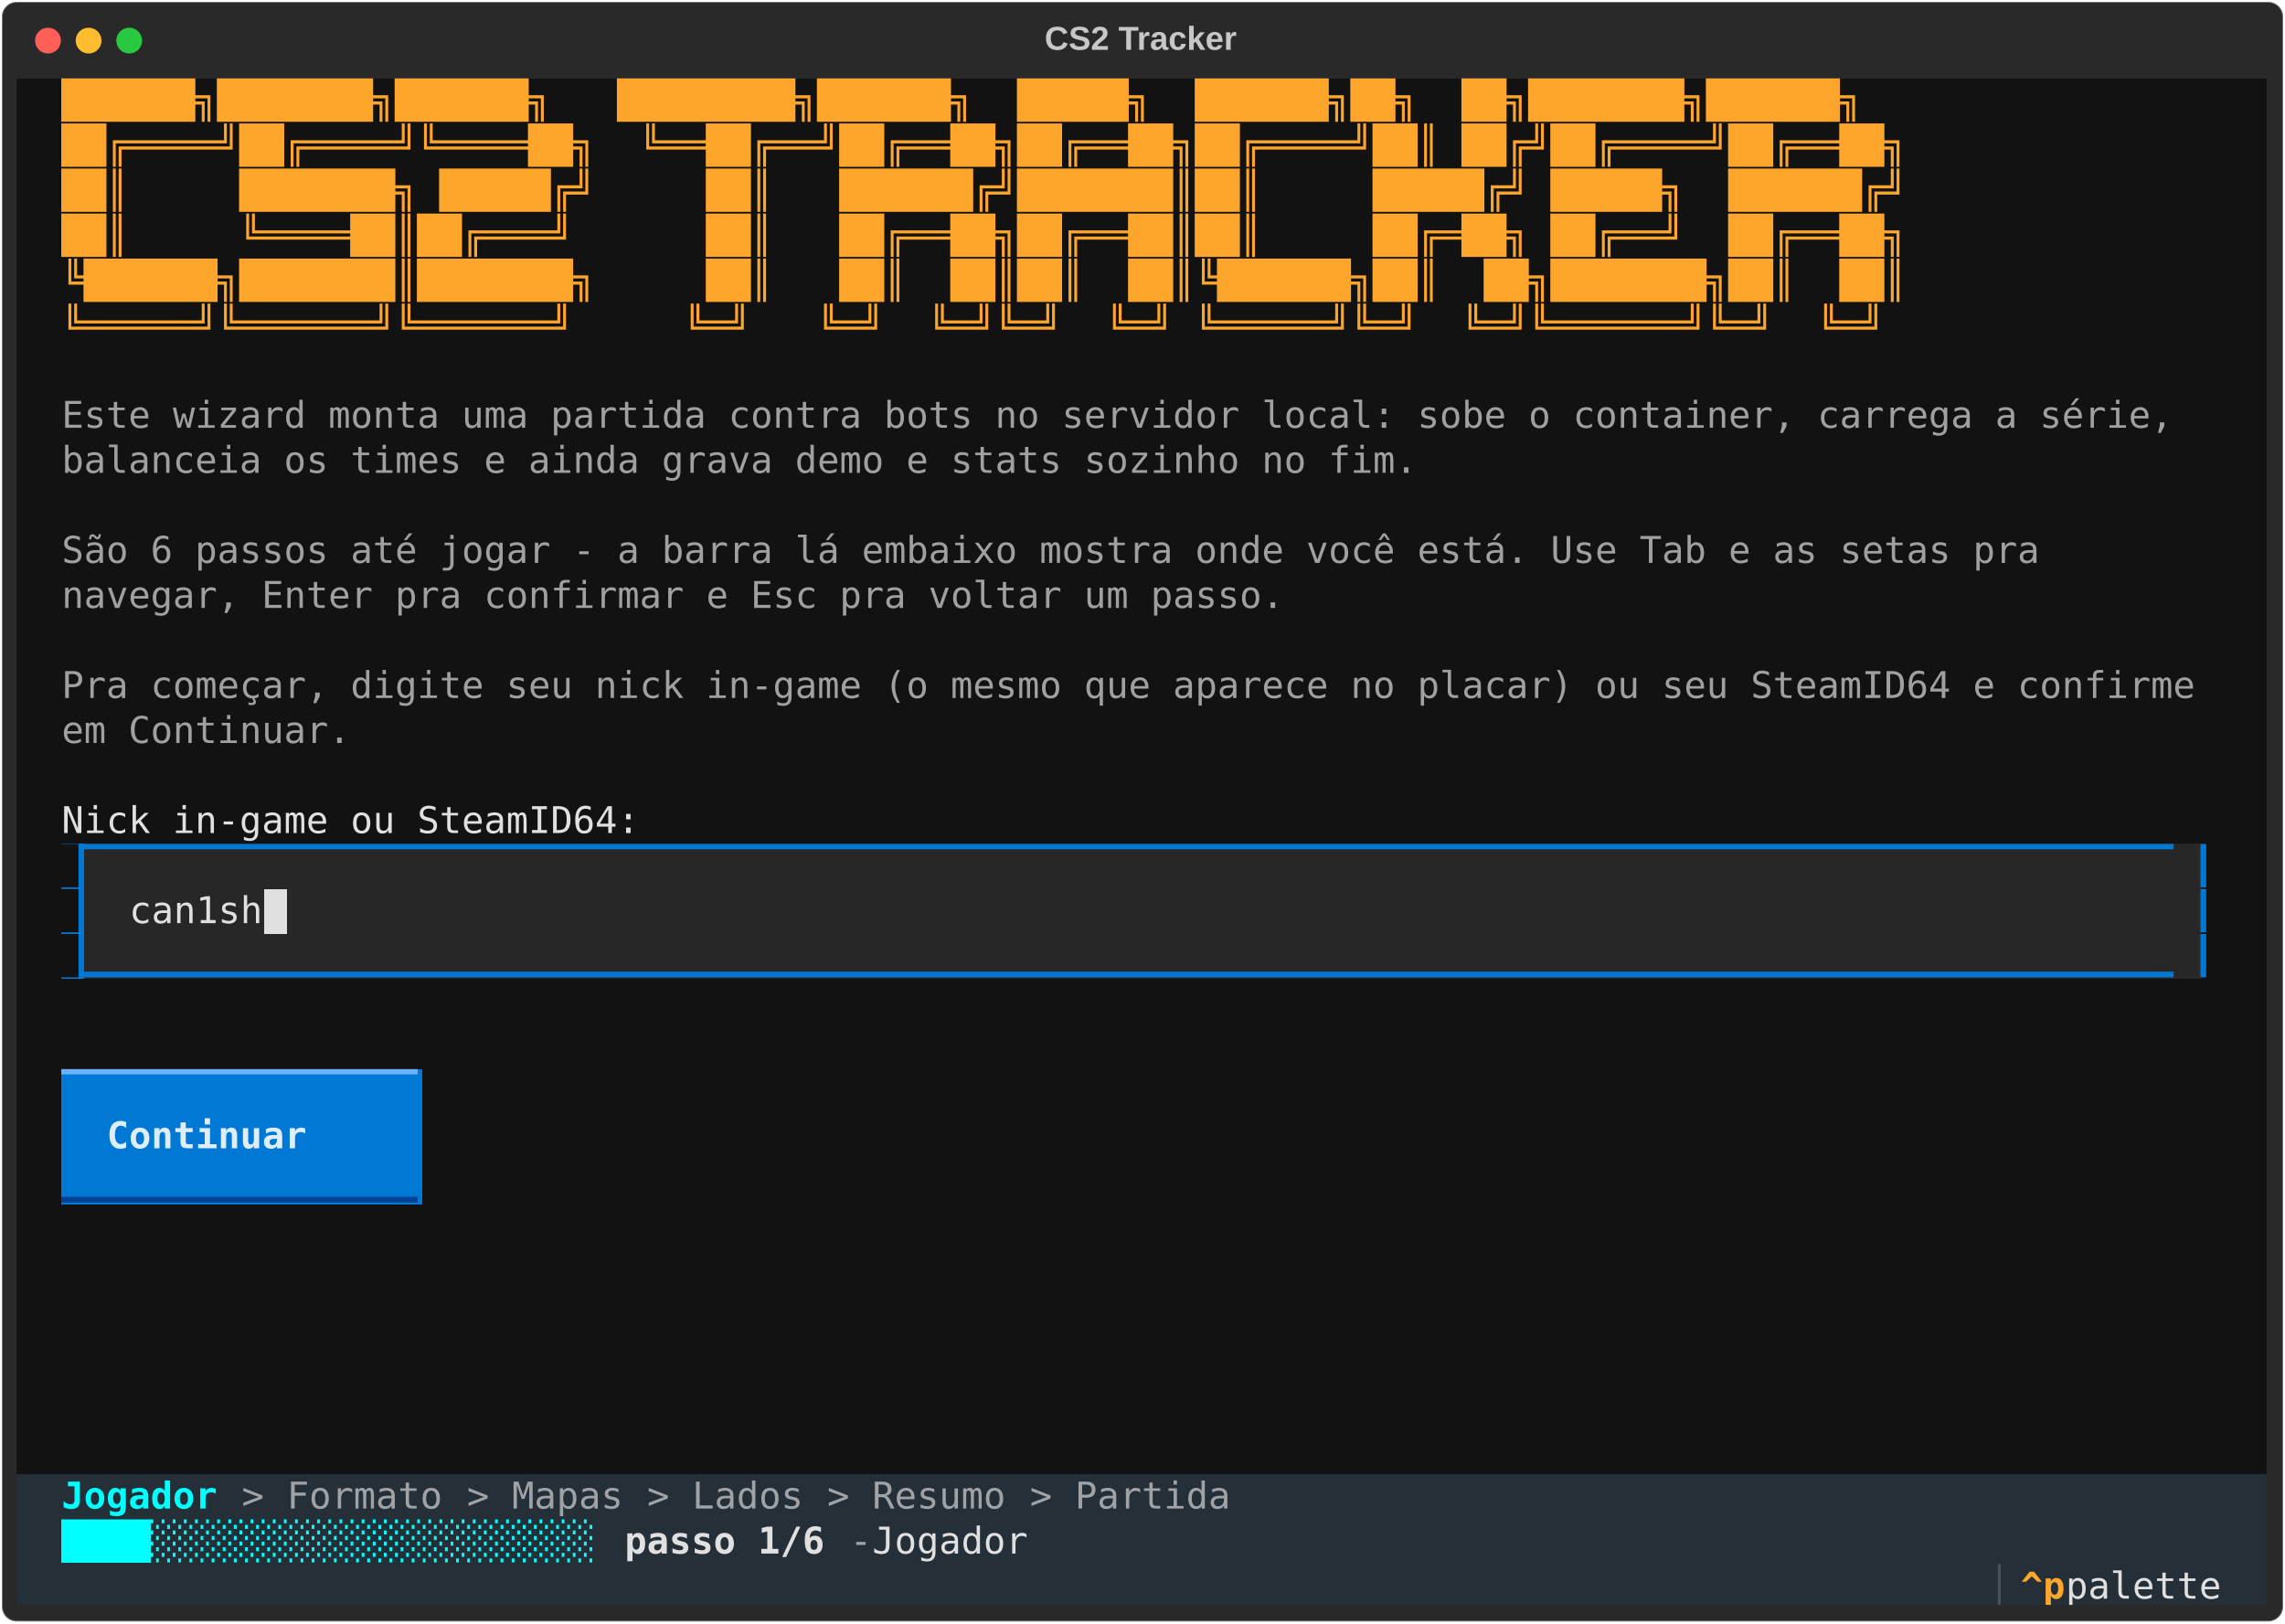
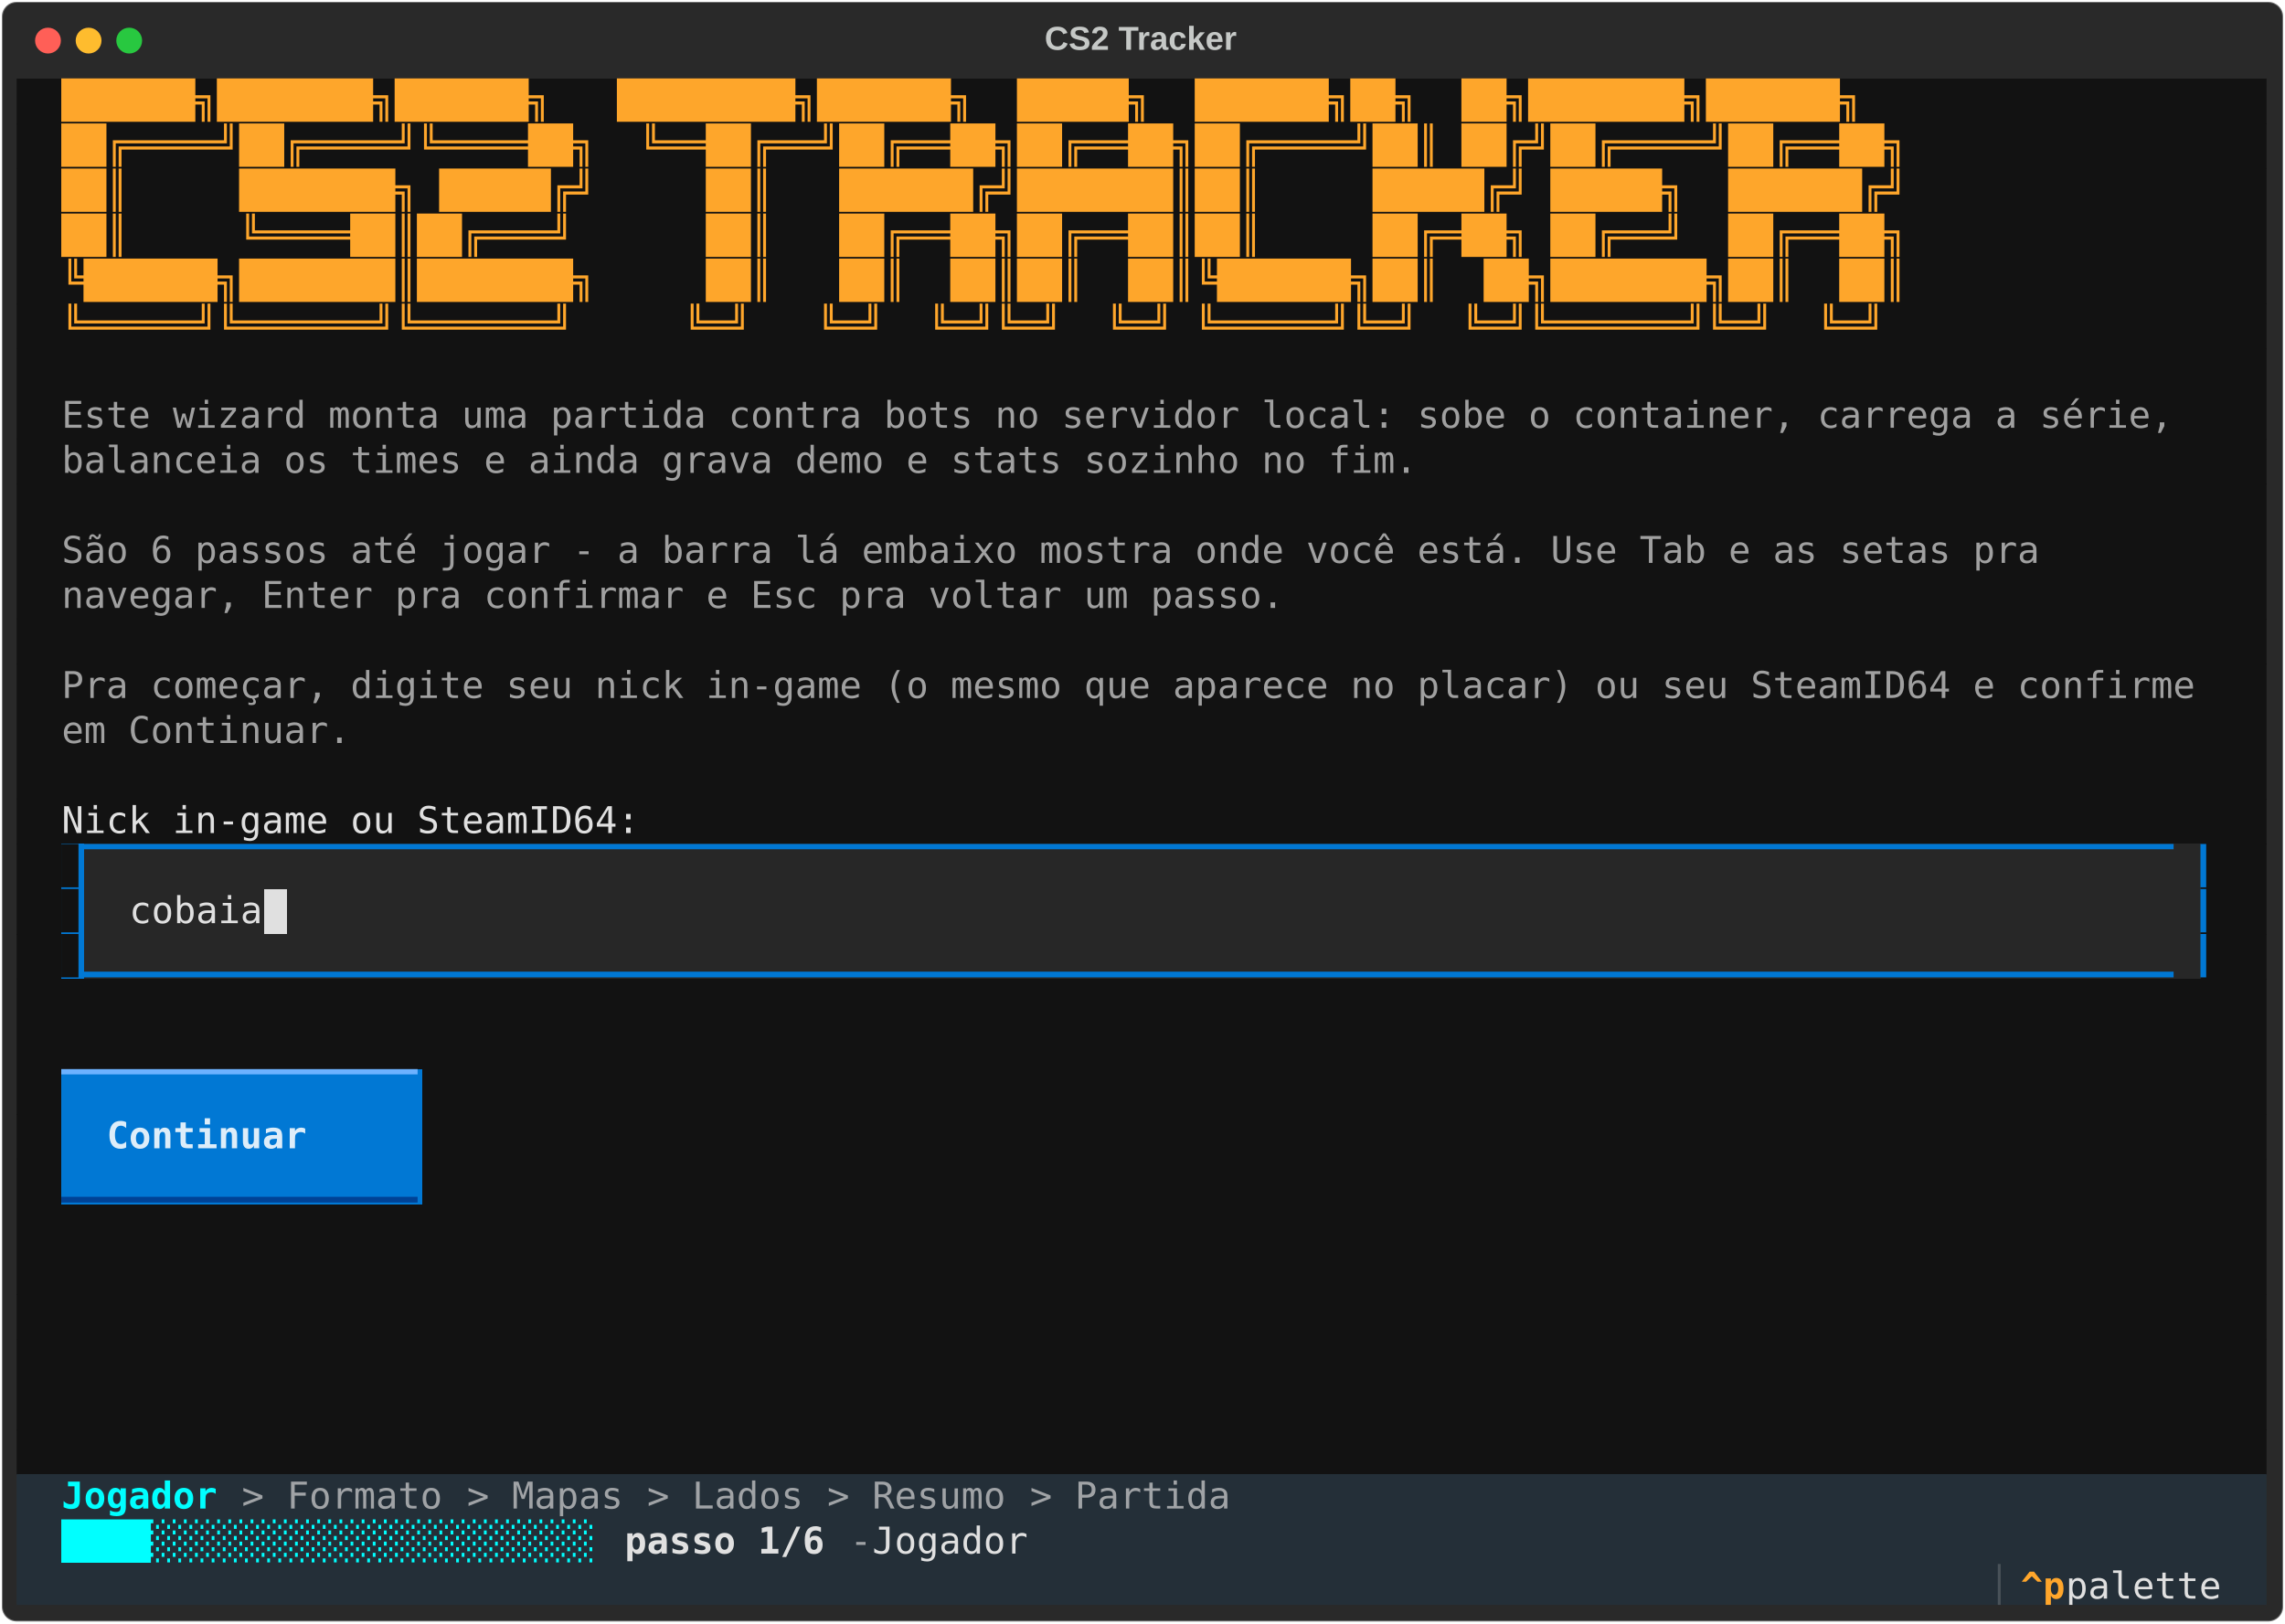
<svg xmlns="http://www.w3.org/2000/svg" class="rich-terminal" viewBox="0 0 1238 879.6">
  <style>

    @font-face {
        font-family: "Fira Code";
        src: local("FiraCode-Regular"),
                url("https://cdnjs.cloudflare.com/ajax/libs/firacode/6.2.0/woff2/FiraCode-Regular.woff2") format("woff2"),
                url("https://cdnjs.cloudflare.com/ajax/libs/firacode/6.2.0/woff/FiraCode-Regular.woff") format("woff");
        font-style: normal;
        font-weight: 400;
    }
    @font-face {
        font-family: "Fira Code";
        src: local("FiraCode-Bold"),
                url("https://cdnjs.cloudflare.com/ajax/libs/firacode/6.2.0/woff2/FiraCode-Bold.woff2") format("woff2"),
                url("https://cdnjs.cloudflare.com/ajax/libs/firacode/6.2.0/woff/FiraCode-Bold.woff") format("woff");
        font-style: bold;
        font-weight: 700;
    }

    .terminal-01-jogador-matrix {
        font-family: Fira Code, monospace;
        font-size: 20px;
        line-height: 24.4px;
        font-variant-east-asian: full-width;
    }

    .terminal-01-jogador-title {
        font-size: 18px;
        font-weight: bold;
        font-family: arial;
    }

    .terminal-01-jogador-r1 { fill: #c5c8c6 }
.terminal-01-jogador-r2 { fill: #fea62b;font-weight: bold }
.terminal-01-jogador-r3 { fill: #a0a0a0 }
.terminal-01-jogador-r4 { fill: #e0e0e0 }
.terminal-01-jogador-r5 { fill: #121212 }
.terminal-01-jogador-r6 { fill: #0178d4 }
.terminal-01-jogador-r7 { fill: #ff0000 }
.terminal-01-jogador-r8 { fill: #6db2ff }
.terminal-01-jogador-r9 { fill: #ddedf9;font-weight: bold }
.terminal-01-jogador-r10 { fill: #004295 }
.terminal-01-jogador-r11 { fill: #00ffff;font-weight: bold }
.terminal-01-jogador-r12 { fill: #a0a3a6 }
.terminal-01-jogador-r13 { fill: #00ffff }
.terminal-01-jogador-r14 { fill: #e0e0e0;font-weight: bold }
.terminal-01-jogador-r15 { fill: #495259 }
.terminal-01-jogador-r16 { fill: #ffa62b;font-weight: bold }
    </style>
  <defs>
    <clipPath id="terminal-01-jogador-clip-terminal">
      <rect x="0" y="0" width="1219.0" height="828.6" />
    </clipPath>
    <clipPath id="terminal-01-jogador-line-0">
      <rect x="0" y="1.5" width="1220" height="24.65" />
    </clipPath>
    <clipPath id="terminal-01-jogador-line-1">
      <rect x="0" y="25.9" width="1220" height="24.65" />
    </clipPath>
    <clipPath id="terminal-01-jogador-line-2">
      <rect x="0" y="50.3" width="1220" height="24.65" />
    </clipPath>
    <clipPath id="terminal-01-jogador-line-3">
      <rect x="0" y="74.7" width="1220" height="24.65" />
    </clipPath>
    <clipPath id="terminal-01-jogador-line-4">
      <rect x="0" y="99.1" width="1220" height="24.65" />
    </clipPath>
    <clipPath id="terminal-01-jogador-line-5">
      <rect x="0" y="123.5" width="1220" height="24.65" />
    </clipPath>
    <clipPath id="terminal-01-jogador-line-6">
      <rect x="0" y="147.9" width="1220" height="24.65" />
    </clipPath>
    <clipPath id="terminal-01-jogador-line-7">
      <rect x="0" y="172.3" width="1220" height="24.65" />
    </clipPath>
    <clipPath id="terminal-01-jogador-line-8">
      <rect x="0" y="196.7" width="1220" height="24.65" />
    </clipPath>
    <clipPath id="terminal-01-jogador-line-9">
      <rect x="0" y="221.1" width="1220" height="24.65" />
    </clipPath>
    <clipPath id="terminal-01-jogador-line-10">
      <rect x="0" y="245.5" width="1220" height="24.65" />
    </clipPath>
    <clipPath id="terminal-01-jogador-line-11">
      <rect x="0" y="269.9" width="1220" height="24.65" />
    </clipPath>
    <clipPath id="terminal-01-jogador-line-12">
      <rect x="0" y="294.3" width="1220" height="24.65" />
    </clipPath>
    <clipPath id="terminal-01-jogador-line-13">
      <rect x="0" y="318.7" width="1220" height="24.65" />
    </clipPath>
    <clipPath id="terminal-01-jogador-line-14">
      <rect x="0" y="343.1" width="1220" height="24.65" />
    </clipPath>
    <clipPath id="terminal-01-jogador-line-15">
      <rect x="0" y="367.5" width="1220" height="24.65" />
    </clipPath>
    <clipPath id="terminal-01-jogador-line-16">
      <rect x="0" y="391.9" width="1220" height="24.65" />
    </clipPath>
    <clipPath id="terminal-01-jogador-line-17">
      <rect x="0" y="416.3" width="1220" height="24.65" />
    </clipPath>
    <clipPath id="terminal-01-jogador-line-18">
      <rect x="0" y="440.7" width="1220" height="24.65" />
    </clipPath>
    <clipPath id="terminal-01-jogador-line-19">
      <rect x="0" y="465.1" width="1220" height="24.65" />
    </clipPath>
    <clipPath id="terminal-01-jogador-line-20">
      <rect x="0" y="489.5" width="1220" height="24.65" />
    </clipPath>
    <clipPath id="terminal-01-jogador-line-21">
      <rect x="0" y="513.9" width="1220" height="24.65" />
    </clipPath>
    <clipPath id="terminal-01-jogador-line-22">
      <rect x="0" y="538.3" width="1220" height="24.65" />
    </clipPath>
    <clipPath id="terminal-01-jogador-line-23">
      <rect x="0" y="562.7" width="1220" height="24.65" />
    </clipPath>
    <clipPath id="terminal-01-jogador-line-24">
      <rect x="0" y="587.1" width="1220" height="24.65" />
    </clipPath>
    <clipPath id="terminal-01-jogador-line-25">
      <rect x="0" y="611.5" width="1220" height="24.65" />
    </clipPath>
    <clipPath id="terminal-01-jogador-line-26">
      <rect x="0" y="635.9" width="1220" height="24.65" />
    </clipPath>
    <clipPath id="terminal-01-jogador-line-27">
      <rect x="0" y="660.3" width="1220" height="24.65" />
    </clipPath>
    <clipPath id="terminal-01-jogador-line-28">
      <rect x="0" y="684.7" width="1220" height="24.65" />
    </clipPath>
    <clipPath id="terminal-01-jogador-line-29">
      <rect x="0" y="709.1" width="1220" height="24.65" />
    </clipPath>
    <clipPath id="terminal-01-jogador-line-30">
      <rect x="0" y="733.5" width="1220" height="24.65" />
    </clipPath>
    <clipPath id="terminal-01-jogador-line-31">
      <rect x="0" y="757.9" width="1220" height="24.65" />
    </clipPath>
    <clipPath id="terminal-01-jogador-line-32">
      <rect x="0" y="782.3" width="1220" height="24.65" />
    </clipPath>
  </defs>
  <rect fill="#292929" stroke="rgba(255,255,255,0.35)" stroke-width="1" x="1" y="1" width="1236" height="877.6" rx="8" />
  <text class="terminal-01-jogador-title" fill="#c5c8c6" text-anchor="middle" x="618" y="27">CS2 Tracker</text>
  <g transform="translate(26,22)">
    <circle cx="0" cy="0" r="7" fill="#ff5f57" />
    <circle cx="22" cy="0" r="7" fill="#febc2e" />
    <circle cx="44" cy="0" r="7" fill="#28c840" />
  </g>
  <g transform="translate(9, 41)" clip-path="url(#terminal-01-jogador-clip-terminal)">
    <rect fill="#121212" x="0" y="1.5" width="24.4" height="24.65" shape-rendering="crispEdges" />
    <rect fill="#121212" x="24.4" y="1.5" width="1012.6" height="24.65" shape-rendering="crispEdges" />
    <rect fill="#121212" x="1037" y="1.5" width="158.6" height="24.65" shape-rendering="crispEdges" />
    <rect fill="#121212" x="1195.6" y="1.5" width="24.4" height="24.65" shape-rendering="crispEdges" />
    <rect fill="#121212" x="0" y="25.9" width="24.4" height="24.65" shape-rendering="crispEdges" />
    <rect fill="#121212" x="24.4" y="25.9" width="1012.6" height="24.65" shape-rendering="crispEdges" />
    <rect fill="#121212" x="1037" y="25.9" width="158.6" height="24.65" shape-rendering="crispEdges" />
    <rect fill="#121212" x="1195.6" y="25.9" width="24.4" height="24.65" shape-rendering="crispEdges" />
    <rect fill="#121212" x="0" y="50.3" width="24.4" height="24.65" shape-rendering="crispEdges" />
    <rect fill="#121212" x="24.4" y="50.3" width="1012.6" height="24.65" shape-rendering="crispEdges" />
    <rect fill="#121212" x="1037" y="50.3" width="158.6" height="24.65" shape-rendering="crispEdges" />
    <rect fill="#121212" x="1195.6" y="50.3" width="24.4" height="24.65" shape-rendering="crispEdges" />
    <rect fill="#121212" x="0" y="74.7" width="24.4" height="24.65" shape-rendering="crispEdges" />
    <rect fill="#121212" x="24.4" y="74.7" width="1012.6" height="24.65" shape-rendering="crispEdges" />
    <rect fill="#121212" x="1037" y="74.7" width="158.6" height="24.65" shape-rendering="crispEdges" />
    <rect fill="#121212" x="1195.6" y="74.7" width="24.4" height="24.65" shape-rendering="crispEdges" />
    <rect fill="#121212" x="0" y="99.1" width="24.4" height="24.65" shape-rendering="crispEdges" />
    <rect fill="#121212" x="24.4" y="99.1" width="1012.6" height="24.65" shape-rendering="crispEdges" />
    <rect fill="#121212" x="1037" y="99.1" width="158.6" height="24.65" shape-rendering="crispEdges" />
    <rect fill="#121212" x="1195.6" y="99.1" width="24.4" height="24.65" shape-rendering="crispEdges" />
    <rect fill="#121212" x="0" y="123.5" width="24.4" height="24.65" shape-rendering="crispEdges" />
    <rect fill="#121212" x="24.4" y="123.5" width="1012.6" height="24.65" shape-rendering="crispEdges" />
    <rect fill="#121212" x="1037" y="123.5" width="158.6" height="24.65" shape-rendering="crispEdges" />
    <rect fill="#121212" x="1195.6" y="123.5" width="24.4" height="24.65" shape-rendering="crispEdges" />
    <rect fill="#121212" x="0" y="147.9" width="1220" height="24.65" shape-rendering="crispEdges" />
    <rect fill="#121212" x="0" y="172.3" width="24.4" height="24.65" shape-rendering="crispEdges" />
    <rect fill="#121212" x="24.4" y="172.3" width="1159" height="24.65" shape-rendering="crispEdges" />
    <rect fill="#121212" x="1183.4" y="172.3" width="12.2" height="24.65" shape-rendering="crispEdges" />
    <rect fill="#121212" x="1195.6" y="172.3" width="24.4" height="24.65" shape-rendering="crispEdges" />
    <rect fill="#121212" x="0" y="196.7" width="24.4" height="24.65" shape-rendering="crispEdges" />
    <rect fill="#121212" x="24.4" y="196.7" width="744.2" height="24.65" shape-rendering="crispEdges" />
    <rect fill="#121212" x="768.6" y="196.7" width="427" height="24.65" shape-rendering="crispEdges" />
    <rect fill="#121212" x="1195.6" y="196.7" width="24.4" height="24.65" shape-rendering="crispEdges" />
    <rect fill="#121212" x="0" y="221.1" width="24.4" height="24.65" shape-rendering="crispEdges" />
    <rect fill="#121212" x="24.4" y="221.1" width="0" height="24.65" shape-rendering="crispEdges" />
    <rect fill="#121212" x="24.4" y="221.1" width="1171.2" height="24.65" shape-rendering="crispEdges" />
    <rect fill="#121212" x="1195.6" y="221.1" width="24.4" height="24.65" shape-rendering="crispEdges" />
    <rect fill="#121212" x="0" y="245.5" width="24.4" height="24.65" shape-rendering="crispEdges" />
    <rect fill="#121212" x="24.4" y="245.5" width="1085.8" height="24.65" shape-rendering="crispEdges" />
    <rect fill="#121212" x="1110.2" y="245.5" width="85.4" height="24.65" shape-rendering="crispEdges" />
    <rect fill="#121212" x="1195.6" y="245.5" width="24.4" height="24.65" shape-rendering="crispEdges" />
    <rect fill="#121212" x="0" y="269.9" width="24.4" height="24.65" shape-rendering="crispEdges" />
    <rect fill="#121212" x="24.4" y="269.9" width="671" height="24.65" shape-rendering="crispEdges" />
    <rect fill="#121212" x="695.4" y="269.9" width="500.2" height="24.65" shape-rendering="crispEdges" />
    <rect fill="#121212" x="1195.6" y="269.9" width="24.4" height="24.65" shape-rendering="crispEdges" />
    <rect fill="#121212" x="0" y="294.3" width="24.4" height="24.65" shape-rendering="crispEdges" />
    <rect fill="#121212" x="24.4" y="294.3" width="0" height="24.65" shape-rendering="crispEdges" />
    <rect fill="#121212" x="24.4" y="294.3" width="1171.2" height="24.65" shape-rendering="crispEdges" />
    <rect fill="#121212" x="1195.6" y="294.3" width="24.4" height="24.65" shape-rendering="crispEdges" />
    <rect fill="#121212" x="0" y="318.7" width="24.4" height="24.65" shape-rendering="crispEdges" />
    <rect fill="#121212" x="24.4" y="318.7" width="1171.2" height="24.65" shape-rendering="crispEdges" />
    <rect fill="#121212" x="1195.6" y="318.7" width="24.4" height="24.65" shape-rendering="crispEdges" />
    <rect fill="#121212" x="0" y="343.1" width="24.4" height="24.65" shape-rendering="crispEdges" />
    <rect fill="#121212" x="24.4" y="343.1" width="158.6" height="24.65" shape-rendering="crispEdges" />
    <rect fill="#121212" x="183" y="343.1" width="1012.6" height="24.65" shape-rendering="crispEdges" />
    <rect fill="#121212" x="1195.6" y="343.1" width="24.4" height="24.65" shape-rendering="crispEdges" />
    <rect fill="#121212" x="0" y="367.5" width="24.4" height="24.65" shape-rendering="crispEdges" />
    <rect fill="#121212" x="24.4" y="367.5" width="1171.2" height="24.65" shape-rendering="crispEdges" />
    <rect fill="#121212" x="1195.6" y="367.5" width="24.4" height="24.65" shape-rendering="crispEdges" />
    <rect fill="#121212" x="0" y="391.9" width="24.4" height="24.65" shape-rendering="crispEdges" />
    <rect fill="#121212" x="24.4" y="391.9" width="317.2" height="24.65" shape-rendering="crispEdges" />
    <rect fill="#121212" x="341.6" y="391.9" width="854" height="24.65" shape-rendering="crispEdges" />
    <rect fill="#121212" x="1195.6" y="391.9" width="24.4" height="24.65" shape-rendering="crispEdges" />
    <rect fill="#121212" x="0" y="416.3" width="24.4" height="24.65" shape-rendering="crispEdges" />
    <rect fill="#0178d4" x="24.4" y="416.3" width="12.2" height="24.65" shape-rendering="crispEdges" />
    <rect fill="#272727" x="36.6" y="416.3" width="1146.8" height="24.65" shape-rendering="crispEdges" />
    <rect fill="#121212" x="1183.4" y="416.3" width="12.2" height="24.65" shape-rendering="crispEdges" />
    <rect fill="#121212" x="1195.6" y="416.3" width="24.4" height="24.65" shape-rendering="crispEdges" />
    <rect fill="#121212" x="0" y="440.7" width="24.4" height="24.65" shape-rendering="crispEdges" />
    <rect fill="#0178d4" x="24.4" y="440.7" width="12.2" height="24.65" shape-rendering="crispEdges" />
    <rect fill="#272727" x="36.6" y="440.7" width="24.4" height="24.65" shape-rendering="crispEdges" />
    <rect fill="#272727" x="61" y="440.7" width="73.2" height="24.65" shape-rendering="crispEdges" />
    <rect fill="#e0e0e0" x="134.2" y="440.7" width="12.2" height="24.65" shape-rendering="crispEdges" />
    <rect fill="#272727" x="146.4" y="440.7" width="1012.6" height="24.65" shape-rendering="crispEdges" />
    <rect fill="#272727" x="1159" y="440.7" width="24.4" height="24.65" shape-rendering="crispEdges" />
    <rect fill="#121212" x="1183.4" y="440.7" width="12.2" height="24.65" shape-rendering="crispEdges" />
    <rect fill="#121212" x="1195.6" y="440.7" width="24.4" height="24.65" shape-rendering="crispEdges" />
    <rect fill="#121212" x="0" y="465.1" width="24.4" height="24.65" shape-rendering="crispEdges" />
    <rect fill="#0178d4" x="24.4" y="465.1" width="12.2" height="24.65" shape-rendering="crispEdges" />
    <rect fill="#272727" x="36.6" y="465.1" width="1146.8" height="24.65" shape-rendering="crispEdges" />
    <rect fill="#121212" x="1183.4" y="465.1" width="12.2" height="24.65" shape-rendering="crispEdges" />
    <rect fill="#121212" x="1195.6" y="465.1" width="24.4" height="24.65" shape-rendering="crispEdges" />
    <rect fill="#121212" x="0" y="489.5" width="24.4" height="24.65" shape-rendering="crispEdges" />
    <rect fill="#121212" x="24.4" y="489.5" width="0" height="24.65" shape-rendering="crispEdges" />
    <rect fill="#121212" x="24.4" y="489.5" width="1171.2" height="24.65" shape-rendering="crispEdges" />
    <rect fill="#121212" x="1195.6" y="489.5" width="24.4" height="24.65" shape-rendering="crispEdges" />
    <rect fill="#121212" x="0" y="513.9" width="24.4" height="24.65" shape-rendering="crispEdges" />
    <rect fill="#121212" x="24.4" y="513.9" width="1171.2" height="24.65" shape-rendering="crispEdges" />
    <rect fill="#121212" x="1195.6" y="513.9" width="24.4" height="24.65" shape-rendering="crispEdges" />
    <rect fill="#121212" x="0" y="538.3" width="24.4" height="24.65" shape-rendering="crispEdges" />
    <rect fill="#0178d4" x="24.4" y="538.3" width="195.2" height="24.65" shape-rendering="crispEdges" />
    <rect fill="#121212" x="219.6" y="538.3" width="976" height="24.65" shape-rendering="crispEdges" />
    <rect fill="#121212" x="1195.6" y="538.3" width="24.4" height="24.65" shape-rendering="crispEdges" />
    <rect fill="#121212" x="0" y="562.7" width="24.4" height="24.65" shape-rendering="crispEdges" />
    <rect fill="#0178d4" x="24.4" y="562.7" width="24.4" height="24.65" shape-rendering="crispEdges" />
    <rect fill="#0178d4" x="48.8" y="562.7" width="134.2" height="24.65" shape-rendering="crispEdges" />
    <rect fill="#0178d4" x="183" y="562.7" width="36.6" height="24.65" shape-rendering="crispEdges" />
    <rect fill="#121212" x="219.6" y="562.7" width="976" height="24.65" shape-rendering="crispEdges" />
    <rect fill="#121212" x="1195.6" y="562.7" width="24.4" height="24.65" shape-rendering="crispEdges" />
    <rect fill="#121212" x="0" y="587.1" width="24.4" height="24.65" shape-rendering="crispEdges" />
    <rect fill="#0178d4" x="24.4" y="587.1" width="195.2" height="24.65" shape-rendering="crispEdges" />
    <rect fill="#121212" x="219.6" y="587.1" width="976" height="24.65" shape-rendering="crispEdges" />
    <rect fill="#121212" x="1195.6" y="587.1" width="24.4" height="24.65" shape-rendering="crispEdges" />
    <rect fill="#121212" x="0" y="611.5" width="24.4" height="24.65" shape-rendering="crispEdges" />
    <rect fill="#121212" x="24.4" y="611.5" width="1171.2" height="24.65" shape-rendering="crispEdges" />
    <rect fill="#121212" x="1195.6" y="611.5" width="24.4" height="24.65" shape-rendering="crispEdges" />
    <rect fill="#121212" x="0" y="635.9" width="24.4" height="24.65" shape-rendering="crispEdges" />
    <rect fill="#121212" x="24.4" y="635.9" width="1171.2" height="24.65" shape-rendering="crispEdges" />
    <rect fill="#121212" x="1195.6" y="635.9" width="24.4" height="24.65" shape-rendering="crispEdges" />
    <rect fill="#121212" x="0" y="660.3" width="24.4" height="24.65" shape-rendering="crispEdges" />
    <rect fill="#121212" x="24.4" y="660.3" width="1171.2" height="24.65" shape-rendering="crispEdges" />
    <rect fill="#121212" x="1195.6" y="660.3" width="24.4" height="24.65" shape-rendering="crispEdges" />
    <rect fill="#121212" x="0" y="684.7" width="24.4" height="24.65" shape-rendering="crispEdges" />
    <rect fill="#121212" x="24.4" y="684.7" width="1171.2" height="24.65" shape-rendering="crispEdges" />
    <rect fill="#121212" x="1195.6" y="684.7" width="24.4" height="24.65" shape-rendering="crispEdges" />
    <rect fill="#121212" x="0" y="709.1" width="24.4" height="24.65" shape-rendering="crispEdges" />
    <rect fill="#121212" x="24.4" y="709.1" width="1171.2" height="24.65" shape-rendering="crispEdges" />
    <rect fill="#121212" x="1195.6" y="709.1" width="24.4" height="24.65" shape-rendering="crispEdges" />
    <rect fill="#121212" x="0" y="733.5" width="1220" height="24.65" shape-rendering="crispEdges" />
    <rect fill="#242f38" x="0" y="757.9" width="24.4" height="24.65" shape-rendering="crispEdges" />
    <rect fill="#242f38" x="24.4" y="757.9" width="85.4" height="24.65" shape-rendering="crispEdges" />
    <rect fill="#242f38" x="109.8" y="757.9" width="12.2" height="24.65" shape-rendering="crispEdges" />
    <rect fill="#242f38" x="122" y="757.9" width="12.2" height="24.65" shape-rendering="crispEdges" />
    <rect fill="#242f38" x="134.2" y="757.9" width="12.2" height="24.65" shape-rendering="crispEdges" />
    <rect fill="#242f38" x="146.4" y="757.9" width="85.4" height="24.65" shape-rendering="crispEdges" />
    <rect fill="#242f38" x="231.8" y="757.9" width="12.2" height="24.65" shape-rendering="crispEdges" />
    <rect fill="#242f38" x="244" y="757.9" width="12.2" height="24.65" shape-rendering="crispEdges" />
    <rect fill="#242f38" x="256.2" y="757.9" width="12.2" height="24.65" shape-rendering="crispEdges" />
    <rect fill="#242f38" x="268.4" y="757.9" width="61" height="24.65" shape-rendering="crispEdges" />
    <rect fill="#242f38" x="329.4" y="757.9" width="12.2" height="24.65" shape-rendering="crispEdges" />
    <rect fill="#242f38" x="341.6" y="757.9" width="12.2" height="24.65" shape-rendering="crispEdges" />
    <rect fill="#242f38" x="353.8" y="757.9" width="12.2" height="24.65" shape-rendering="crispEdges" />
    <rect fill="#242f38" x="366" y="757.9" width="61" height="24.65" shape-rendering="crispEdges" />
    <rect fill="#242f38" x="427" y="757.9" width="12.2" height="24.65" shape-rendering="crispEdges" />
    <rect fill="#242f38" x="439.2" y="757.9" width="12.2" height="24.65" shape-rendering="crispEdges" />
    <rect fill="#242f38" x="451.4" y="757.9" width="12.2" height="24.65" shape-rendering="crispEdges" />
    <rect fill="#242f38" x="463.6" y="757.9" width="73.2" height="24.65" shape-rendering="crispEdges" />
    <rect fill="#242f38" x="536.8" y="757.9" width="12.2" height="24.65" shape-rendering="crispEdges" />
    <rect fill="#242f38" x="549" y="757.9" width="12.2" height="24.65" shape-rendering="crispEdges" />
    <rect fill="#242f38" x="561.2" y="757.9" width="12.2" height="24.65" shape-rendering="crispEdges" />
    <rect fill="#242f38" x="573.4" y="757.9" width="85.4" height="24.65" shape-rendering="crispEdges" />
    <rect fill="#242f38" x="658.8" y="757.9" width="536.8" height="24.65" shape-rendering="crispEdges" />
    <rect fill="#242f38" x="1195.6" y="757.9" width="24.4" height="24.65" shape-rendering="crispEdges" />
    <rect fill="#242f38" x="0" y="782.3" width="24.4" height="24.65" shape-rendering="crispEdges" />
    <rect fill="#242f38" x="24.4" y="782.3" width="292.8" height="24.65" shape-rendering="crispEdges" />
    <rect fill="#242f38" x="317.2" y="782.3" width="12.2" height="24.65" shape-rendering="crispEdges" />
    <rect fill="#242f38" x="329.4" y="782.3" width="109.8" height="24.65" shape-rendering="crispEdges" />
    <rect fill="#242f38" x="439.2" y="782.3" width="12.2" height="24.65" shape-rendering="crispEdges" />
    <rect fill="#242f38" x="451.4" y="782.3" width="12.2" height="24.65" shape-rendering="crispEdges" />
    <rect fill="#242f38" x="463.6" y="782.3" width="97.6" height="24.65" shape-rendering="crispEdges" />
    <rect fill="#242f38" x="561.2" y="782.3" width="634.4" height="24.65" shape-rendering="crispEdges" />
    <rect fill="#242f38" x="1195.6" y="782.3" width="24.4" height="24.65" shape-rendering="crispEdges" />
    <rect fill="#242f38" x="0" y="806.7" width="1073.6" height="24.65" shape-rendering="crispEdges" />
    <rect fill="#242f38" x="1073.6" y="806.7" width="12.2" height="24.65" shape-rendering="crispEdges" />
    <rect fill="#242f38" x="1085.8" y="806.7" width="24.4" height="24.65" shape-rendering="crispEdges" />
    <rect fill="#242f38" x="1110.2" y="806.7" width="97.6" height="24.65" shape-rendering="crispEdges" />
    <rect fill="#242f38" x="1207.8" y="806.7" width="12.2" height="24.65" shape-rendering="crispEdges" />
    <g class="terminal-01-jogador-matrix">
      <text class="terminal-01-jogador-r2" x="24.4" y="20" textLength="1012.6" clip-path="url(#terminal-01-jogador-line-0)"> ██████╗███████╗██████╗   ████████╗██████╗  █████╗  ██████╗██╗  ██╗███████╗██████╗ </text>
      <text class="terminal-01-jogador-r1" x="1220" y="20" textLength="12.2" clip-path="url(#terminal-01-jogador-line-0)">
</text>
      <text class="terminal-01-jogador-r2" x="24.4" y="44.4" textLength="1012.6" clip-path="url(#terminal-01-jogador-line-1)">██╔════╝██╔════╝╚════██╗  ╚══██╔══╝██╔══██╗██╔══██╗██╔════╝██║ ██╔╝██╔════╝██╔══██╗</text>
      <text class="terminal-01-jogador-r1" x="1220" y="44.4" textLength="12.2" clip-path="url(#terminal-01-jogador-line-1)">
</text>
      <text class="terminal-01-jogador-r2" x="24.4" y="68.8" textLength="1012.6" clip-path="url(#terminal-01-jogador-line-2)">██║     ███████╗ █████╔╝     ██║   ██████╔╝███████║██║     █████╔╝ █████╗  ██████╔╝</text>
      <text class="terminal-01-jogador-r1" x="1220" y="68.8" textLength="12.2" clip-path="url(#terminal-01-jogador-line-2)">
</text>
      <text class="terminal-01-jogador-r2" x="24.4" y="93.2" textLength="1012.6" clip-path="url(#terminal-01-jogador-line-3)">██║     ╚════██║██╔═══╝      ██║   ██╔══██╗██╔══██║██║     ██╔═██╗ ██╔══╝  ██╔══██╗</text>
      <text class="terminal-01-jogador-r1" x="1220" y="93.2" textLength="12.2" clip-path="url(#terminal-01-jogador-line-3)">
</text>
      <text class="terminal-01-jogador-r2" x="24.4" y="117.6" textLength="1012.6" clip-path="url(#terminal-01-jogador-line-4)">╚██████╗███████║███████╗     ██║   ██║  ██║██║  ██║╚██████╗██║  ██╗███████╗██║  ██║</text>
      <text class="terminal-01-jogador-r1" x="1220" y="117.6" textLength="12.2" clip-path="url(#terminal-01-jogador-line-4)">
</text>
      <text class="terminal-01-jogador-r2" x="24.4" y="142" textLength="1012.6" clip-path="url(#terminal-01-jogador-line-5)"> ╚═════╝╚══════╝╚══════╝     ╚═╝   ╚═╝  ╚═╝╚═╝  ╚═╝ ╚═════╝╚═╝  ╚═╝╚══════╝╚═╝  ╚═╝</text>
      <text class="terminal-01-jogador-r1" x="1220" y="142" textLength="12.2" clip-path="url(#terminal-01-jogador-line-5)">
</text>
      <text class="terminal-01-jogador-r1" x="1220" y="166.4" textLength="12.2" clip-path="url(#terminal-01-jogador-line-6)">
</text>
      <text class="terminal-01-jogador-r3" x="24.4" y="190.8" textLength="1159" clip-path="url(#terminal-01-jogador-line-7)">Este wizard monta uma partida contra bots no servidor local: sobe o container, carrega a série,</text>
      <text class="terminal-01-jogador-r1" x="1220" y="190.8" textLength="12.2" clip-path="url(#terminal-01-jogador-line-7)">
</text>
      <text class="terminal-01-jogador-r3" x="24.4" y="215.2" textLength="744.2" clip-path="url(#terminal-01-jogador-line-8)">balanceia os times e ainda grava demo e stats sozinho no fim.</text>
      <text class="terminal-01-jogador-r1" x="1220" y="215.2" textLength="12.2" clip-path="url(#terminal-01-jogador-line-8)">
</text>
      <text class="terminal-01-jogador-r1" x="1220" y="239.6" textLength="12.2" clip-path="url(#terminal-01-jogador-line-9)">
</text>
      <text class="terminal-01-jogador-r3" x="24.4" y="264" textLength="1085.8" clip-path="url(#terminal-01-jogador-line-10)">São 6 passos até jogar - a barra lá embaixo mostra onde você está. Use Tab e as setas pra</text>
      <text class="terminal-01-jogador-r1" x="1220" y="264" textLength="12.2" clip-path="url(#terminal-01-jogador-line-10)">
</text>
      <text class="terminal-01-jogador-r3" x="24.4" y="288.4" textLength="671" clip-path="url(#terminal-01-jogador-line-11)">navegar, Enter pra confirmar e Esc pra voltar um passo.</text>
      <text class="terminal-01-jogador-r1" x="1220" y="288.4" textLength="12.2" clip-path="url(#terminal-01-jogador-line-11)">
</text>
      <text class="terminal-01-jogador-r1" x="1220" y="312.8" textLength="12.2" clip-path="url(#terminal-01-jogador-line-12)">
</text>
      <text class="terminal-01-jogador-r3" x="24.4" y="337.2" textLength="1171.2" clip-path="url(#terminal-01-jogador-line-13)">Pra começar, digite seu nick in-game (o mesmo que aparece no placar) ou seu SteamID64 e confirme</text>
      <text class="terminal-01-jogador-r1" x="1220" y="337.2" textLength="12.2" clip-path="url(#terminal-01-jogador-line-13)">
</text>
      <text class="terminal-01-jogador-r3" x="24.4" y="361.6" textLength="158.6" clip-path="url(#terminal-01-jogador-line-14)">em Continuar.</text>
      <text class="terminal-01-jogador-r1" x="1220" y="361.6" textLength="12.2" clip-path="url(#terminal-01-jogador-line-14)">
</text>
      <text class="terminal-01-jogador-r1" x="1220" y="386" textLength="12.2" clip-path="url(#terminal-01-jogador-line-15)">
</text>
      <text class="terminal-01-jogador-r4" x="24.4" y="410.4" textLength="317.2" clip-path="url(#terminal-01-jogador-line-16)">Nick in-game ou SteamID64:</text>
      <text class="terminal-01-jogador-r1" x="1220" y="410.4" textLength="12.2" clip-path="url(#terminal-01-jogador-line-16)">
</text>
      <text class="terminal-01-jogador-r5" x="24.4" y="434.8" textLength="12.2" clip-path="url(#terminal-01-jogador-line-17)">▊</text>
      <text class="terminal-01-jogador-r6" x="36.6" y="434.8" textLength="1146.8" clip-path="url(#terminal-01-jogador-line-17)">▔▔▔▔▔▔▔▔▔▔▔▔▔▔▔▔▔▔▔▔▔▔▔▔▔▔▔▔▔▔▔▔▔▔▔▔▔▔▔▔▔▔▔▔▔▔▔▔▔▔▔▔▔▔▔▔▔▔▔▔▔▔▔▔▔▔▔▔▔▔▔▔▔▔▔▔▔▔▔▔▔▔▔▔▔▔▔▔▔▔▔▔▔▔</text>
      <text class="terminal-01-jogador-r6" x="1183.4" y="434.8" textLength="12.2" clip-path="url(#terminal-01-jogador-line-17)">▎</text>
      <text class="terminal-01-jogador-r1" x="1220" y="434.8" textLength="12.2" clip-path="url(#terminal-01-jogador-line-17)">
</text>
      <text class="terminal-01-jogador-r5" x="24.4" y="459.2" textLength="12.2" clip-path="url(#terminal-01-jogador-line-18)">▊</text>
-       <text class="terminal-01-jogador-r4" x="61" y="459.2" textLength="73.2" clip-path="url(#terminal-01-jogador-line-18)">can1sh</text>
+       <text class="terminal-01-jogador-r4" x="61" y="459.2" textLength="73.2" clip-path="url(#terminal-01-jogador-line-18)">cobaia</text>
      <text class="terminal-01-jogador-r6" x="1183.4" y="459.2" textLength="12.2" clip-path="url(#terminal-01-jogador-line-18)">▎</text>
      <text class="terminal-01-jogador-r1" x="1220" y="459.2" textLength="12.2" clip-path="url(#terminal-01-jogador-line-18)">
</text>
      <text class="terminal-01-jogador-r5" x="24.4" y="483.6" textLength="12.2" clip-path="url(#terminal-01-jogador-line-19)">▊</text>
      <text class="terminal-01-jogador-r6" x="36.6" y="483.6" textLength="1146.8" clip-path="url(#terminal-01-jogador-line-19)">▁▁▁▁▁▁▁▁▁▁▁▁▁▁▁▁▁▁▁▁▁▁▁▁▁▁▁▁▁▁▁▁▁▁▁▁▁▁▁▁▁▁▁▁▁▁▁▁▁▁▁▁▁▁▁▁▁▁▁▁▁▁▁▁▁▁▁▁▁▁▁▁▁▁▁▁▁▁▁▁▁▁▁▁▁▁▁▁▁▁▁▁▁▁</text>
      <text class="terminal-01-jogador-r6" x="1183.4" y="483.6" textLength="12.2" clip-path="url(#terminal-01-jogador-line-19)">▎</text>
      <text class="terminal-01-jogador-r1" x="1220" y="483.6" textLength="12.2" clip-path="url(#terminal-01-jogador-line-19)">
</text>
      <text class="terminal-01-jogador-r1" x="1220" y="508" textLength="12.2" clip-path="url(#terminal-01-jogador-line-20)">
</text>
      <text class="terminal-01-jogador-r1" x="1220" y="532.4" textLength="12.2" clip-path="url(#terminal-01-jogador-line-21)">
</text>
      <text class="terminal-01-jogador-r8" x="24.4" y="556.8" textLength="195.2" clip-path="url(#terminal-01-jogador-line-22)">▔▔▔▔▔▔▔▔▔▔▔▔▔▔▔▔</text>
      <text class="terminal-01-jogador-r1" x="1220" y="556.8" textLength="12.2" clip-path="url(#terminal-01-jogador-line-22)">
</text>
      <text class="terminal-01-jogador-r9" x="48.8" y="581.2" textLength="134.2" clip-path="url(#terminal-01-jogador-line-23)"> Continuar </text>
      <text class="terminal-01-jogador-r1" x="1220" y="581.2" textLength="12.2" clip-path="url(#terminal-01-jogador-line-23)">
</text>
      <text class="terminal-01-jogador-r10" x="24.4" y="605.6" textLength="195.2" clip-path="url(#terminal-01-jogador-line-24)">▁▁▁▁▁▁▁▁▁▁▁▁▁▁▁▁</text>
      <text class="terminal-01-jogador-r1" x="1220" y="605.6" textLength="12.2" clip-path="url(#terminal-01-jogador-line-24)">
</text>
      <text class="terminal-01-jogador-r1" x="1220" y="630" textLength="12.2" clip-path="url(#terminal-01-jogador-line-25)">
</text>
      <text class="terminal-01-jogador-r1" x="1220" y="654.4" textLength="12.2" clip-path="url(#terminal-01-jogador-line-26)">
</text>
      <text class="terminal-01-jogador-r1" x="1220" y="678.8" textLength="12.2" clip-path="url(#terminal-01-jogador-line-27)">
</text>
      <text class="terminal-01-jogador-r1" x="1220" y="703.2" textLength="12.2" clip-path="url(#terminal-01-jogador-line-28)">
</text>
      <text class="terminal-01-jogador-r1" x="1220" y="727.6" textLength="12.2" clip-path="url(#terminal-01-jogador-line-29)">
</text>
      <text class="terminal-01-jogador-r1" x="1220" y="752" textLength="12.2" clip-path="url(#terminal-01-jogador-line-30)">
</text>
      <text class="terminal-01-jogador-r11" x="24.4" y="776.4" textLength="85.4" clip-path="url(#terminal-01-jogador-line-31)">Jogador</text>
      <text class="terminal-01-jogador-r12" x="122" y="776.4" textLength="12.2" clip-path="url(#terminal-01-jogador-line-31)">&gt;</text>
      <text class="terminal-01-jogador-r12" x="146.4" y="776.4" textLength="85.4" clip-path="url(#terminal-01-jogador-line-31)">Formato</text>
      <text class="terminal-01-jogador-r12" x="244" y="776.4" textLength="12.2" clip-path="url(#terminal-01-jogador-line-31)">&gt;</text>
      <text class="terminal-01-jogador-r12" x="268.4" y="776.4" textLength="61" clip-path="url(#terminal-01-jogador-line-31)">Mapas</text>
      <text class="terminal-01-jogador-r12" x="341.6" y="776.4" textLength="12.2" clip-path="url(#terminal-01-jogador-line-31)">&gt;</text>
      <text class="terminal-01-jogador-r12" x="366" y="776.4" textLength="61" clip-path="url(#terminal-01-jogador-line-31)">Lados</text>
      <text class="terminal-01-jogador-r12" x="439.2" y="776.4" textLength="12.2" clip-path="url(#terminal-01-jogador-line-31)">&gt;</text>
      <text class="terminal-01-jogador-r12" x="463.6" y="776.4" textLength="73.2" clip-path="url(#terminal-01-jogador-line-31)">Resumo</text>
      <text class="terminal-01-jogador-r12" x="549" y="776.4" textLength="12.2" clip-path="url(#terminal-01-jogador-line-31)">&gt;</text>
      <text class="terminal-01-jogador-r12" x="573.4" y="776.4" textLength="85.4" clip-path="url(#terminal-01-jogador-line-31)">Partida</text>
      <text class="terminal-01-jogador-r1" x="1220" y="776.4" textLength="12.2" clip-path="url(#terminal-01-jogador-line-31)">
</text>
      <text class="terminal-01-jogador-r13" x="24.4" y="800.8" textLength="292.8" clip-path="url(#terminal-01-jogador-line-32)">████░░░░░░░░░░░░░░░░░░░░</text>
      <text class="terminal-01-jogador-r14" x="329.4" y="800.8" textLength="109.8" clip-path="url(#terminal-01-jogador-line-32)">passo 1/6</text>
      <text class="terminal-01-jogador-r12" x="451.4" y="800.8" textLength="12.2" clip-path="url(#terminal-01-jogador-line-32)">-</text>
      <text class="terminal-01-jogador-r4" x="463.6" y="800.8" textLength="97.6" clip-path="url(#terminal-01-jogador-line-32)"> Jogador</text>
      <text class="terminal-01-jogador-r1" x="1220" y="800.8" textLength="12.2" clip-path="url(#terminal-01-jogador-line-32)">
</text>
      <text class="terminal-01-jogador-r15" x="1073.6" y="825.2" textLength="12.2" clip-path="url(#terminal-01-jogador-line-33)">▏</text>
      <text class="terminal-01-jogador-r16" x="1085.8" y="825.2" textLength="24.4" clip-path="url(#terminal-01-jogador-line-33)">^p</text>
      <text class="terminal-01-jogador-r4" x="1110.2" y="825.2" textLength="97.6" clip-path="url(#terminal-01-jogador-line-33)"> palette</text>
    </g>
  </g>
</svg>
